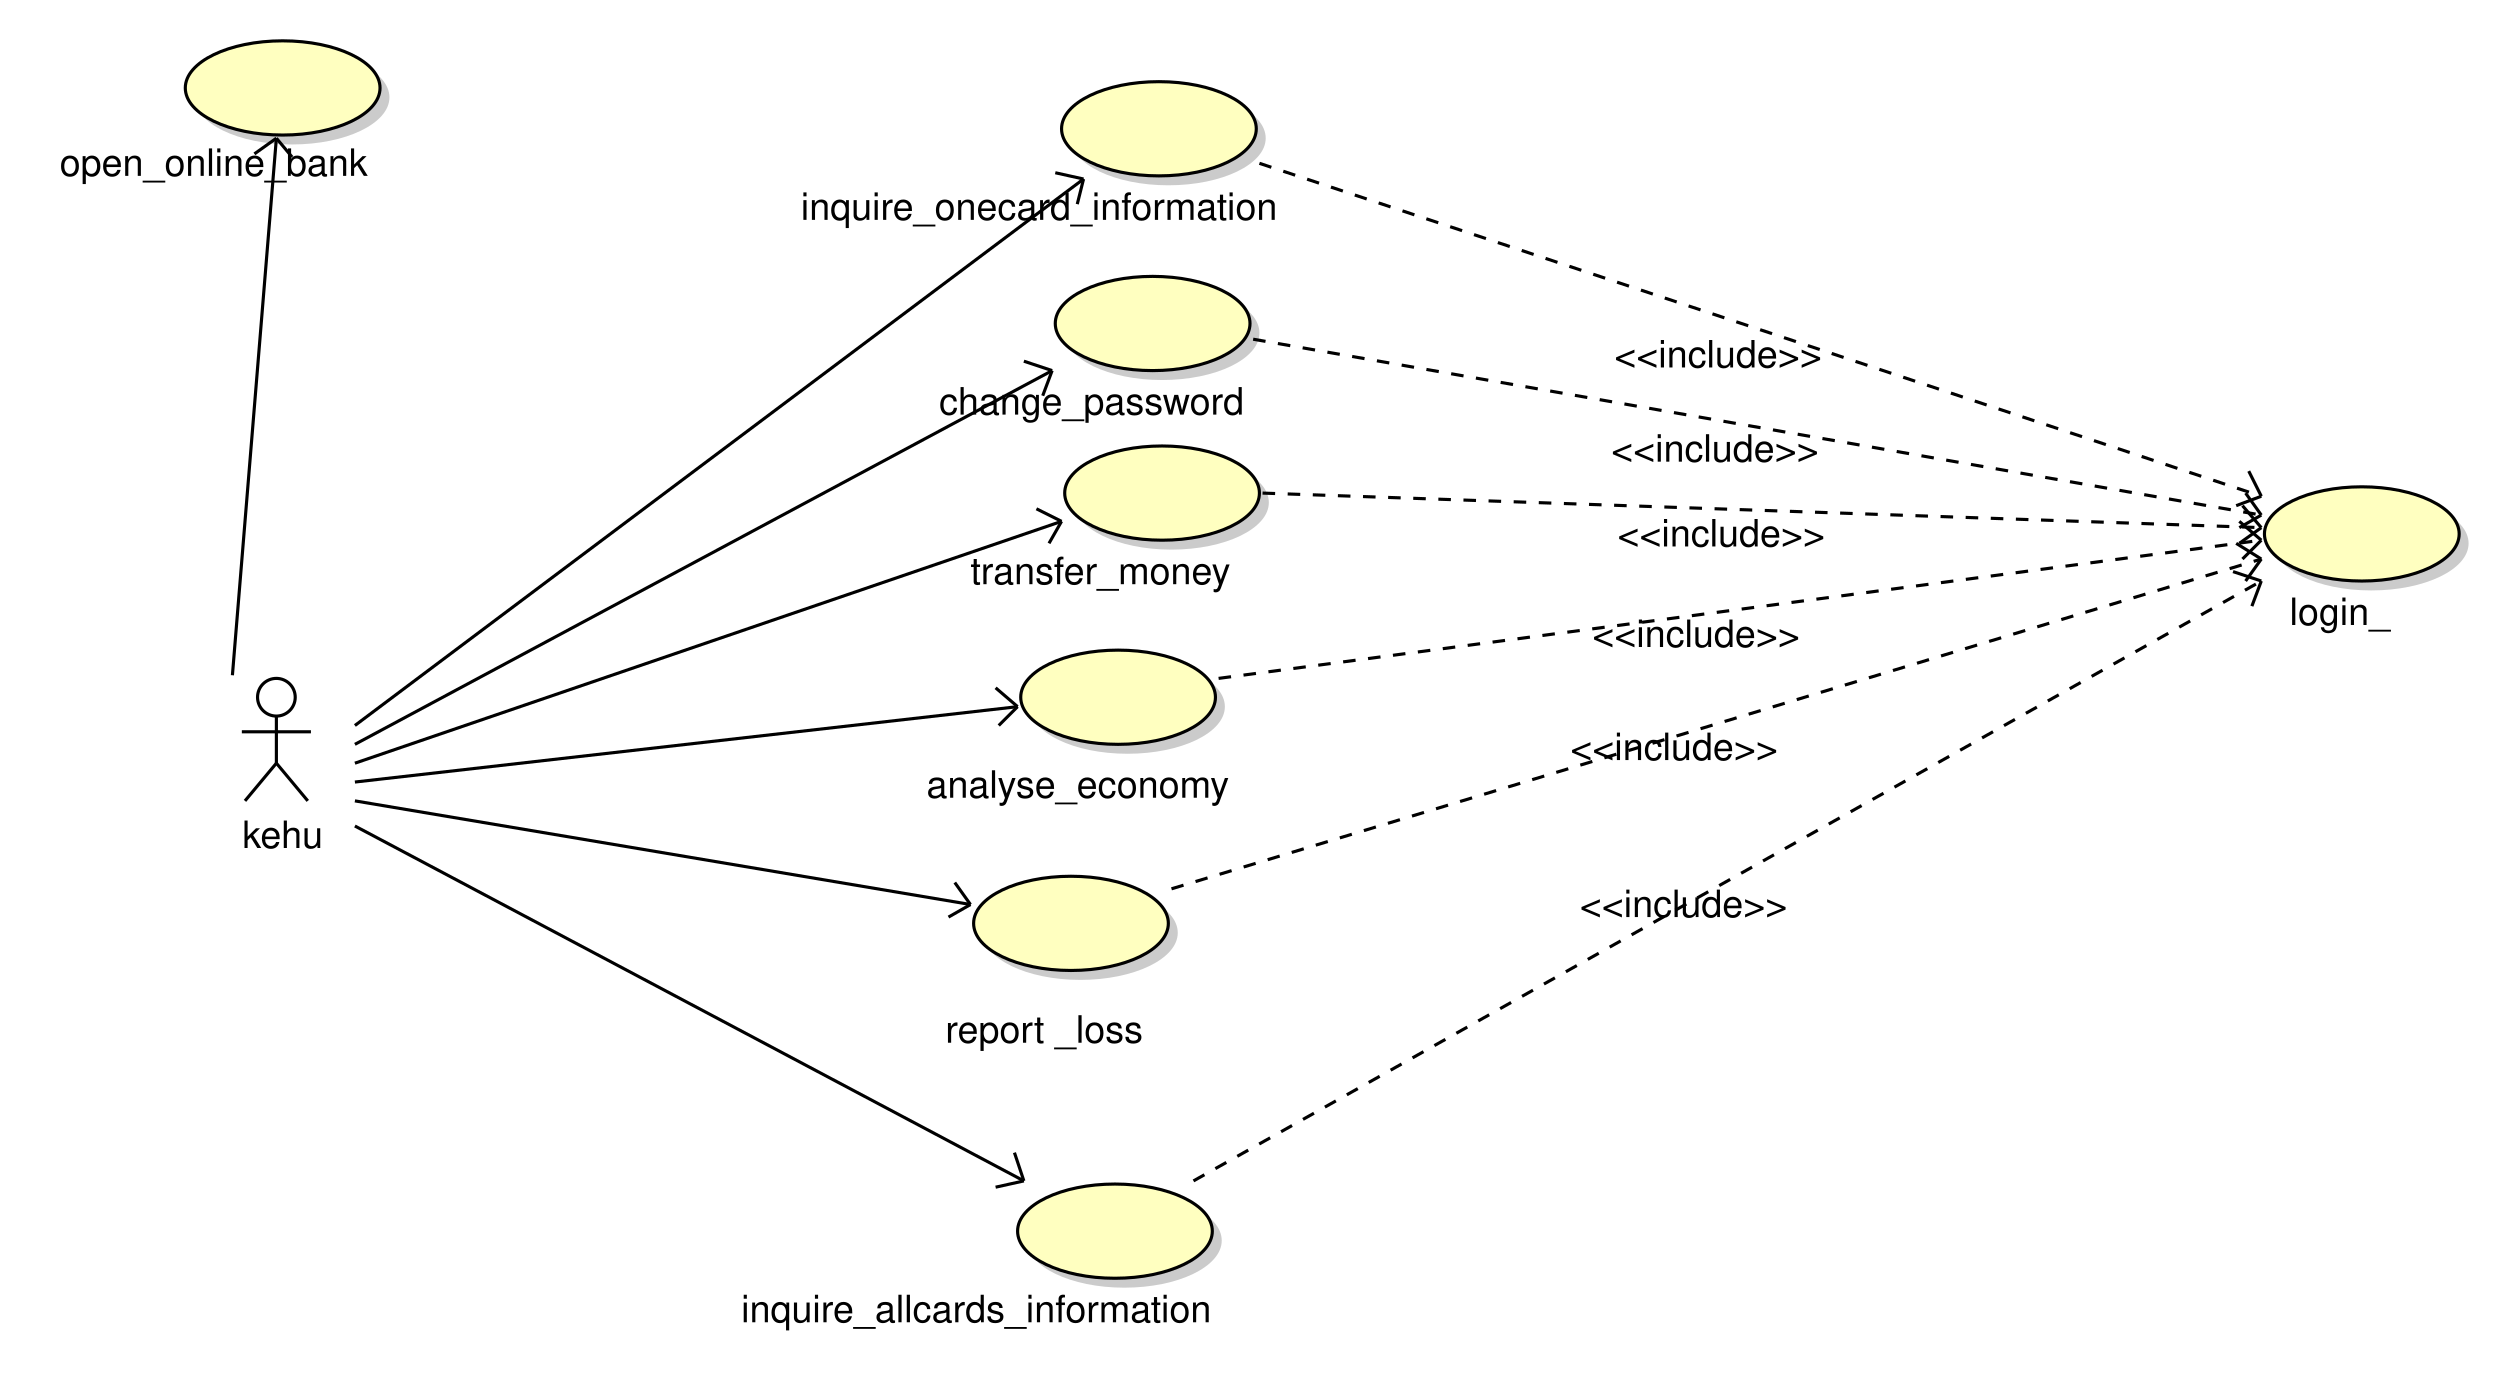
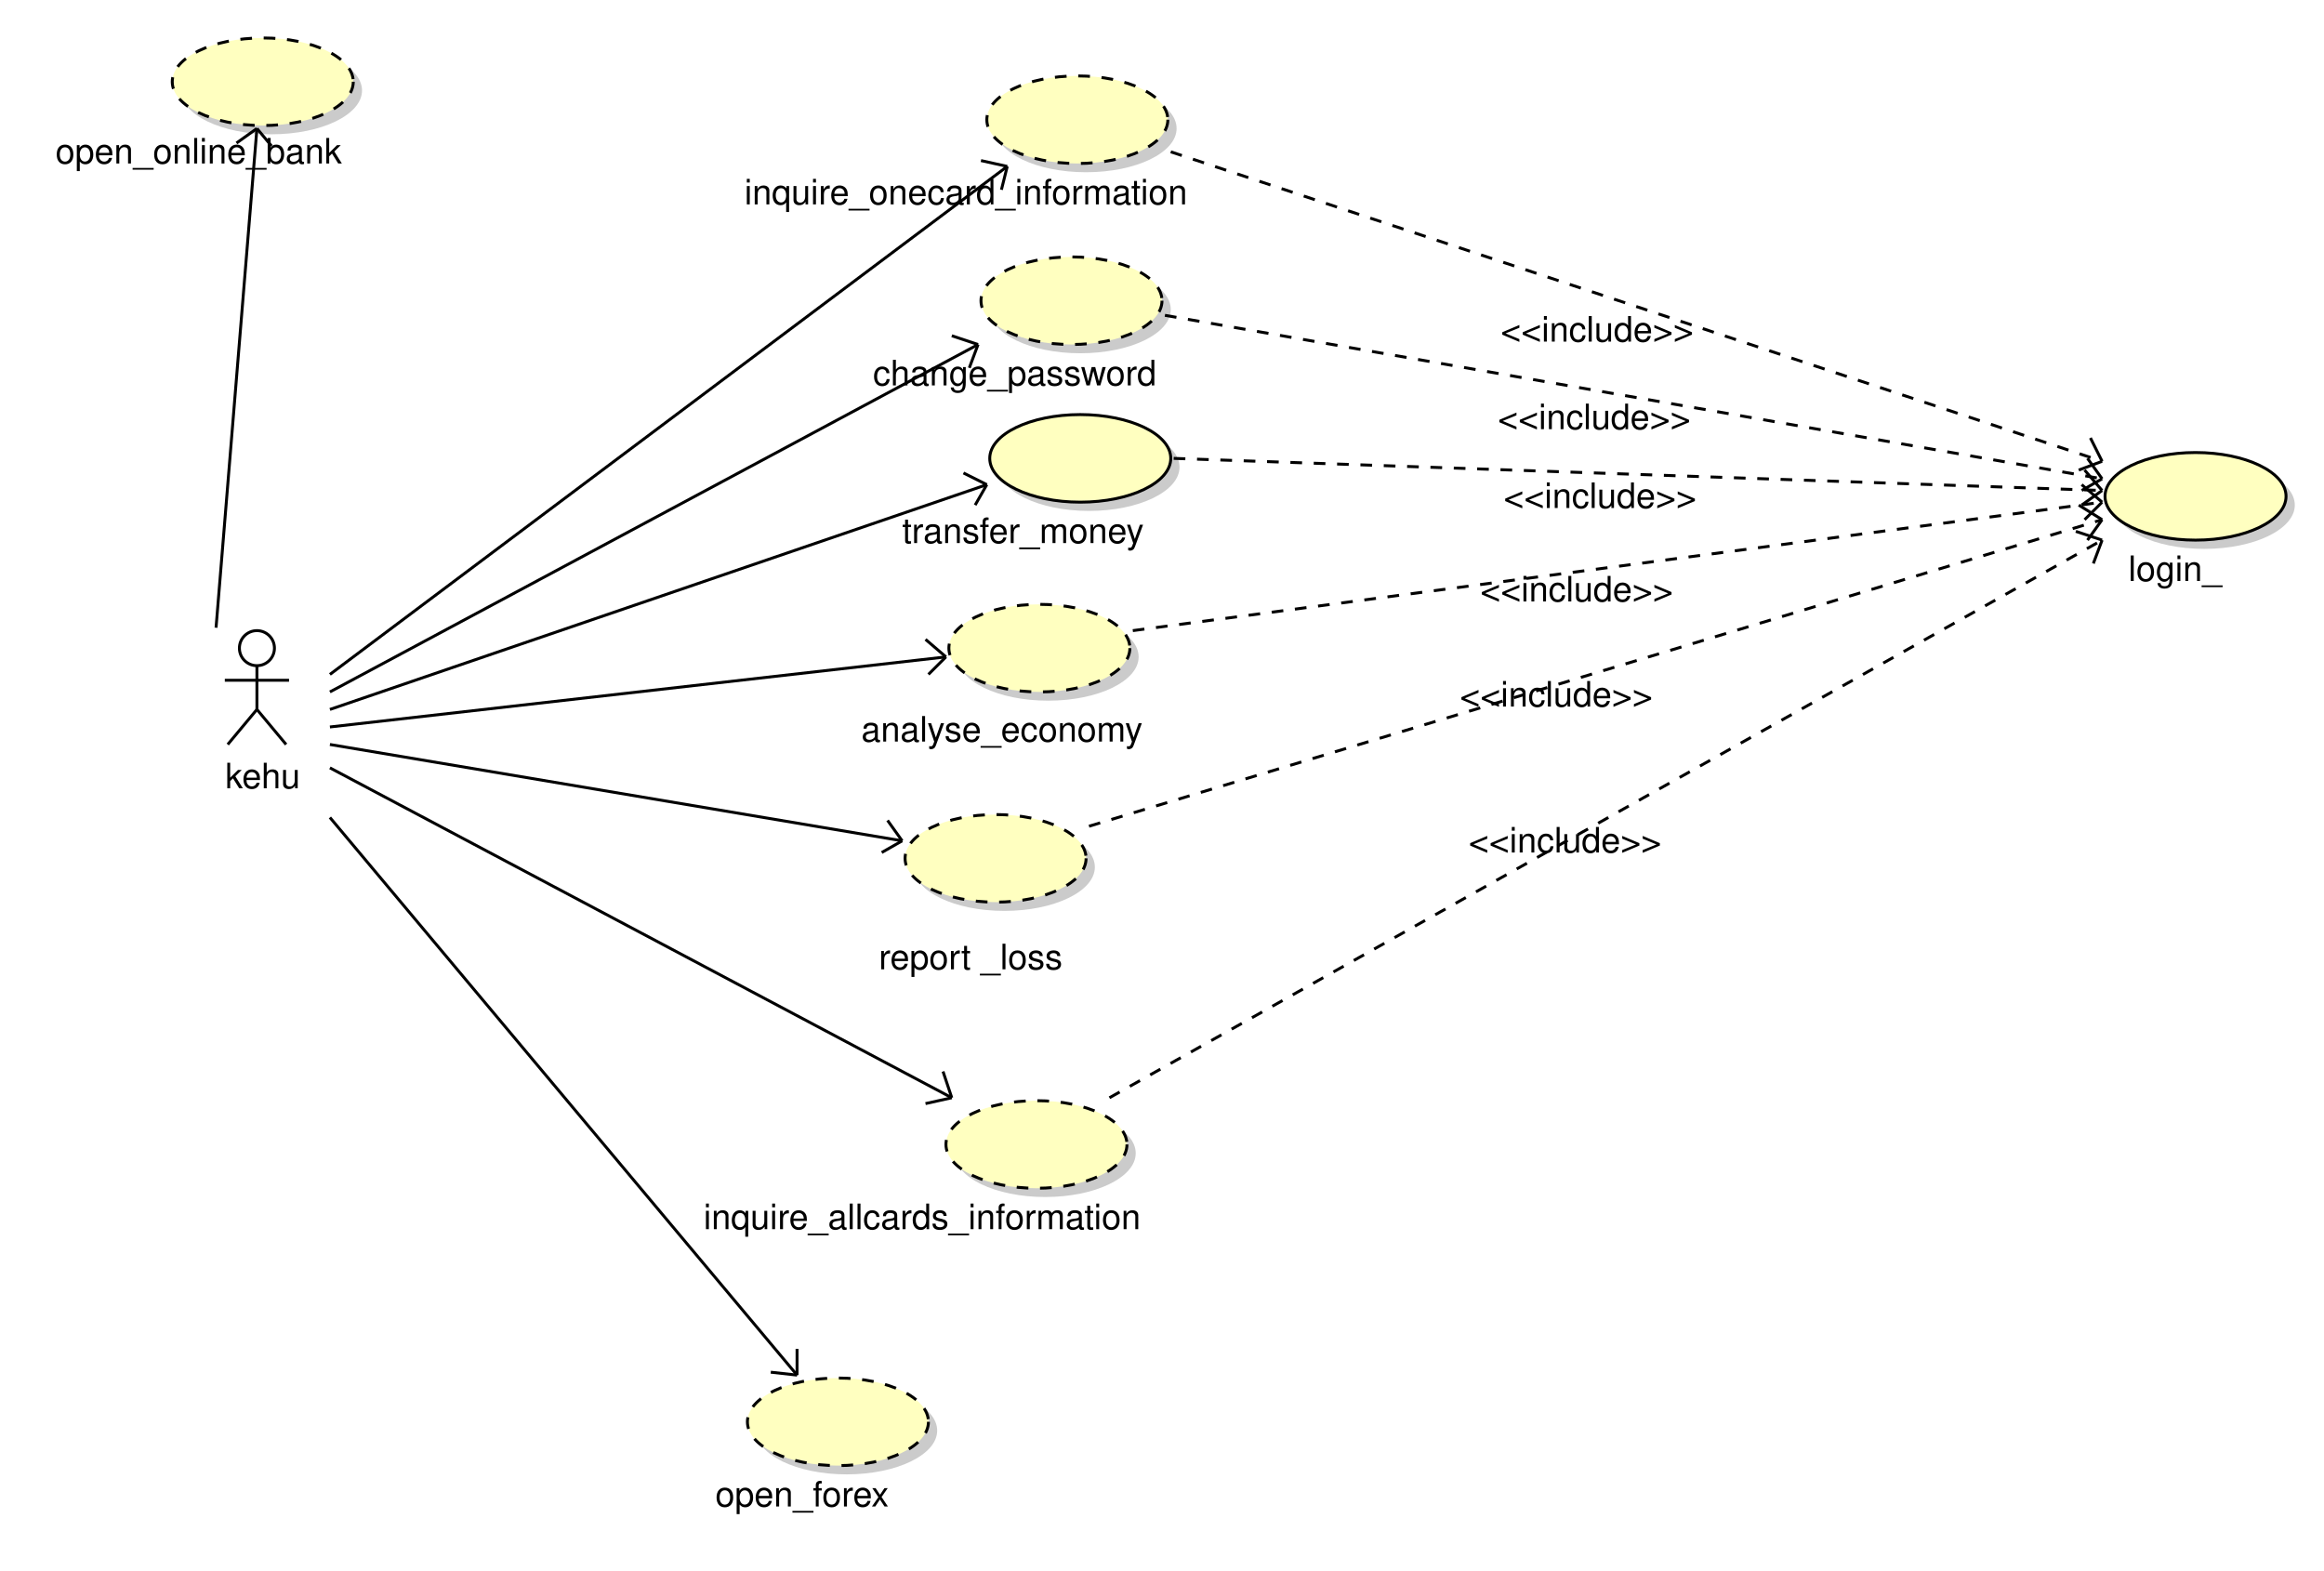
- <svg xmlns="http://www.w3.org/2000/svg" width="796" height="443" version="1.1">
+ <svg xmlns="http://www.w3.org/2000/svg" width="796" height="538" version="1.1">
  <g>
    <ellipse fill="none" stroke="black" stroke-width="1" stroke-opacity="1" cx="88" cy="222" rx="6" ry="6" />
    <line stroke="black" stroke-opacity="1" x1="77" y1="233" x2="99" y2="233" />
    <line stroke="black" stroke-opacity="1" x1="88" y1="228" x2="88" y2="243" />
    <line stroke="black" stroke-opacity="1" x1="88" y1="243" x2="78" y2="255" />
    <line stroke="black" stroke-opacity="1" x1="88" y1="243" x2="98" y2="255" />
    <text font-family="Helvetica" font-size="12" fill="#000000" xml:space="preserve" text-anchor="middle" x="90" y="270">kehu</text>
  </g>
  <g>
-     <text font-family="Helvetica" font-size="12" fill="#000000" xml:space="preserve" x="513" y="147">&lt;&lt;include&gt;&gt;</text>
+     <text font-family="Helvetica" font-size="12" fill="#000000" xml:space="preserve" x="507" y="206">&lt;&lt;include&gt;&gt;</text>
+   </g>
+   <g>
+     <text font-family="Helvetica" font-size="12" fill="#000000" xml:space="preserve" x="514" y="117">&lt;&lt;include&gt;&gt;</text>
+   </g>
+   <g>
+     <text font-family="Helvetica" font-size="12" fill="#000000" xml:space="preserve" x="515" y="174">&lt;&lt;include&gt;&gt;</text>
  </g>
  <g>
    <text font-family="Helvetica" font-size="12" fill="#000000" xml:space="preserve" x="500" y="242">&lt;&lt;include&gt;&gt;</text>
  </g>
  <g>
-     <text font-family="Helvetica" font-size="12" fill="#000000" xml:space="preserve" x="515" y="174">&lt;&lt;include&gt;&gt;</text>
-   </g>
-   <g>
-     <text font-family="Helvetica" font-size="12" fill="#000000" xml:space="preserve" x="514" y="117">&lt;&lt;include&gt;&gt;</text>
-   </g>
-   <g>
-     <text font-family="Helvetica" font-size="12" fill="#000000" xml:space="preserve" x="507" y="206">&lt;&lt;include&gt;&gt;</text>
-   </g>
-   <g>
    <text font-family="Helvetica" font-size="12" fill="#000000" xml:space="preserve" x="503" y="292">&lt;&lt;include&gt;&gt;</text>
  </g>
  <g>
-     <ellipse fill="#cbcbcb" stroke="none" cx="359" cy="225" rx="31" ry="15" />
-     <ellipse fill="#ffffc0" stroke="black" stroke-width="1" stroke-opacity="1" cx="356" cy="222" rx="31" ry="15" />
+     <text font-family="Helvetica" font-size="12" fill="#000000" xml:space="preserve" x="513" y="147">&lt;&lt;include&gt;&gt;</text>
  </g>
  <g>
-     <ellipse fill="#cbcbcb" stroke="none" cx="370" cy="106" rx="31" ry="15" />
-     <ellipse fill="#ffffc0" stroke="black" stroke-width="1" stroke-opacity="1" cx="367" cy="103" rx="31" ry="15" />
+     <ellipse fill="#cbcbcb" stroke="none" cx="372" cy="44" rx="31" ry="15" />
+     <ellipse fill="#ffffc0" stroke="black" stroke-dasharray="4,4" stroke-width="1" stroke-opacity="1" cx="369" cy="41" rx="31" ry="15" />
+   </g>
+   <g>
+     <ellipse fill="#cbcbcb" stroke="none" cx="359" cy="225" rx="31" ry="15" />
+     <ellipse fill="#ffffc0" stroke="black" stroke-dasharray="4,4" stroke-width="1" stroke-opacity="1" cx="356" cy="222" rx="31" ry="15" />
  </g>
  <g>
    <ellipse fill="#cbcbcb" stroke="none" cx="755" cy="173" rx="31" ry="15" />
    <ellipse fill="#ffffc0" stroke="black" stroke-width="1" stroke-opacity="1" cx="752" cy="170" rx="31" ry="15" />
  </g>
  <g>
-     <ellipse fill="#cbcbcb" stroke="none" cx="93" cy="31" rx="31" ry="15" />
-     <ellipse fill="#ffffc0" stroke="black" stroke-width="1" stroke-opacity="1" cx="90" cy="28" rx="31" ry="15" />
+     <ellipse fill="#cbcbcb" stroke="none" cx="344" cy="297" rx="31" ry="15" />
+     <ellipse fill="#ffffc0" stroke="black" stroke-dasharray="4,4" stroke-width="1" stroke-opacity="1" cx="341" cy="294" rx="31" ry="15" />
  </g>
  <g>
-     <ellipse fill="#cbcbcb" stroke="none" cx="372" cy="44" rx="31" ry="15" />
-     <ellipse fill="#ffffc0" stroke="black" stroke-width="1" stroke-opacity="1" cx="369" cy="41" rx="31" ry="15" />
+     <ellipse fill="#cbcbcb" stroke="none" cx="93" cy="31" rx="31" ry="15" />
+     <ellipse fill="#ffffc0" stroke="black" stroke-dasharray="4,4" stroke-width="1" stroke-opacity="1" cx="90" cy="28" rx="31" ry="15" />
  </g>
  <g>
    <ellipse fill="#cbcbcb" stroke="none" cx="373" cy="160" rx="31" ry="15" />
    <ellipse fill="#ffffc0" stroke="black" stroke-width="1" stroke-opacity="1" cx="370" cy="157" rx="31" ry="15" />
  </g>
  <g>
-     <ellipse fill="#cbcbcb" stroke="none" cx="344" cy="297" rx="31" ry="15" />
-     <ellipse fill="#ffffc0" stroke="black" stroke-width="1" stroke-opacity="1" cx="341" cy="294" rx="31" ry="15" />
+     <ellipse fill="#cbcbcb" stroke="none" cx="370" cy="106" rx="31" ry="15" />
+     <ellipse fill="#ffffc0" stroke="black" stroke-dasharray="4,4" stroke-width="1" stroke-opacity="1" cx="367" cy="103" rx="31" ry="15" />
+   </g>
+   <g>
+     <ellipse fill="#cbcbcb" stroke="none" cx="290" cy="490" rx="31" ry="15" />
+     <ellipse fill="#ffffc0" stroke="black" stroke-dasharray="4,4" stroke-width="1" stroke-opacity="1" cx="287" cy="487" rx="31" ry="15" />
+   </g>
+   <g>
+     <text font-family="Helvetica" font-size="12" fill="#000000" xml:space="preserve" x="255" y="70">inquire_onecard_information</text>
+   </g>
+   <g>
+     <text font-family="Helvetica" font-size="12" fill="#000000" xml:space="preserve" x="245" y="516">open_forex</text>
  </g>
  <g>
    <text font-family="Helvetica" font-size="12" fill="#000000" xml:space="preserve" x="729" y="199">login_</text>
  </g>
  <g>
-     <text font-family="Helvetica" font-size="12" fill="#000000" xml:space="preserve" x="309" y="186">transfer_money</text>
+     <text font-family="Helvetica" font-size="12" fill="#000000" xml:space="preserve" x="301" y="332">report _loss</text>
  </g>
  <g>
    <text font-family="Helvetica" font-size="12" fill="#000000" xml:space="preserve" x="19" y="56">open_online_bank</text>
  </g>
  <g>
-     <text font-family="Helvetica" font-size="12" fill="#000000" xml:space="preserve" x="301" y="332">report _loss</text>
-   </g>
-   <g>
-     <text font-family="Helvetica" font-size="12" fill="#000000" xml:space="preserve" x="255" y="70">inquire_onecard_information</text>
+     <text font-family="Helvetica" font-size="12" fill="#000000" xml:space="preserve" x="299" y="132">change_password</text>
  </g>
  <g>
    <text font-family="Helvetica" font-size="12" fill="#000000" xml:space="preserve" x="295" y="254">analyse_economy</text>
  </g>
  <g>
-     <text font-family="Helvetica" font-size="12" fill="#000000" xml:space="preserve" x="299" y="132">change_password</text>
+     <text font-family="Helvetica" font-size="12" fill="#000000" xml:space="preserve" x="309" y="186">transfer_money</text>
  </g>
  <g>
-     <line stroke="black" stroke-opacity="1" x1="345" y1="57" x2="336" y2="55" />
-     <line stroke="black" stroke-opacity="1" x1="345" y1="57" x2="343" y2="65" />
-     <line stroke="black" stroke-opacity="1" x1="113" y1="231" x2="345" y2="57" />
+     <line stroke="black" stroke-opacity="1" x1="720" y1="178" x2="712" y2="173" />
+     <line stroke="black" stroke-opacity="1" x1="720" y1="178" x2="715" y2="185" />
+     <line stroke-dasharray="4,4" stroke="black" stroke-opacity="1" x1="373" y1="283" x2="720" y2="178" />
  </g>
  <g>
    <line stroke="black" stroke-opacity="1" x1="324" y1="225" x2="317" y2="219" />
    <line stroke="black" stroke-opacity="1" x1="324" y1="225" x2="318" y2="231" />
    <line stroke="black" stroke-opacity="1" x1="113" y1="249" x2="324" y2="225" />
  </g>
  <g>
    <line stroke="black" stroke-opacity="1" x1="309" y1="288" x2="304" y2="281" />
    <line stroke="black" stroke-opacity="1" x1="309" y1="288" x2="302" y2="292" />
    <line stroke="black" stroke-opacity="1" x1="113" y1="255" x2="309" y2="288" />
  </g>
  <g>
-     <line stroke="black" stroke-opacity="1" x1="720" y1="164" x2="715" y2="157" />
-     <line stroke="black" stroke-opacity="1" x1="720" y1="164" x2="713" y2="168" />
-     <line stroke-dasharray="4,4" stroke="black" stroke-opacity="1" x1="399" y1="108" x2="720" y2="164" />
-   </g>
-   <g>
-     <line stroke="black" stroke-opacity="1" x1="335" y1="118" x2="326" y2="115" />
-     <line stroke="black" stroke-opacity="1" x1="335" y1="118" x2="332" y2="126" />
-     <line stroke="black" stroke-opacity="1" x1="113" y1="237" x2="335" y2="118" />
-   </g>
-   <g>
    <line stroke="black" stroke-opacity="1" x1="338" y1="166" x2="330" y2="162" />
    <line stroke="black" stroke-opacity="1" x1="338" y1="166" x2="334" y2="173" />
    <line stroke="black" stroke-opacity="1" x1="113" y1="243" x2="338" y2="166" />
-   </g>
-   <g>
-     <line stroke="black" stroke-opacity="1" x1="720" y1="168" x2="714" y2="161" />
-     <line stroke="black" stroke-opacity="1" x1="720" y1="168" x2="713" y2="173" />
-     <line stroke-dasharray="4,4" stroke="black" stroke-opacity="1" x1="402" y1="157" x2="720" y2="168" />
  </g>
  <g>
    <line stroke="black" stroke-opacity="1" x1="720" y1="172" x2="713" y2="166" />
    <line stroke="black" stroke-opacity="1" x1="720" y1="172" x2="714" y2="178" />
    <line stroke-dasharray="4,4" stroke="black" stroke-opacity="1" x1="388" y1="216" x2="720" y2="172" />
  </g>
  <g>
    <line stroke="black" stroke-opacity="1" x1="720" y1="158" x2="716" y2="150" />
    <line stroke="black" stroke-opacity="1" x1="720" y1="158" x2="712" y2="161" />
    <line stroke-dasharray="4,4" stroke="black" stroke-opacity="1" x1="401" y1="52" x2="720" y2="158" />
  </g>
  <g>
+     <line stroke="black" stroke-opacity="1" x1="720" y1="168" x2="714" y2="161" />
+     <line stroke="black" stroke-opacity="1" x1="720" y1="168" x2="713" y2="173" />
+     <line stroke-dasharray="4,4" stroke="black" stroke-opacity="1" x1="402" y1="157" x2="720" y2="168" />
+   </g>
+   <g>
+     <line stroke="black" stroke-opacity="1" x1="345" y1="57" x2="336" y2="55" />
+     <line stroke="black" stroke-opacity="1" x1="345" y1="57" x2="343" y2="65" />
+     <line stroke="black" stroke-opacity="1" x1="113" y1="231" x2="345" y2="57" />
+   </g>
+   <g>
    <line stroke="black" stroke-opacity="1" x1="88" y1="44" x2="81" y2="49" />
    <line stroke="black" stroke-opacity="1" x1="88" y1="44" x2="93" y2="50" />
    <line stroke="black" stroke-opacity="1" x1="74" y1="215" x2="88" y2="44" />
  </g>
  <g>
-     <line stroke="black" stroke-opacity="1" x1="720" y1="178" x2="712" y2="173" />
-     <line stroke="black" stroke-opacity="1" x1="720" y1="178" x2="715" y2="185" />
-     <line stroke-dasharray="4,4" stroke="black" stroke-opacity="1" x1="373" y1="283" x2="720" y2="178" />
+     <line stroke="black" stroke-opacity="1" x1="335" y1="118" x2="326" y2="115" />
+     <line stroke="black" stroke-opacity="1" x1="335" y1="118" x2="332" y2="126" />
+     <line stroke="black" stroke-opacity="1" x1="113" y1="237" x2="335" y2="118" />
+   </g>
+   <g>
+     <line stroke="black" stroke-opacity="1" x1="273" y1="471" x2="273" y2="462" />
+     <line stroke="black" stroke-opacity="1" x1="273" y1="471" x2="264" y2="470" />
+     <line stroke="black" stroke-opacity="1" x1="113" y1="280" x2="273" y2="471" />
+   </g>
+   <g>
+     <line stroke="black" stroke-opacity="1" x1="720" y1="164" x2="715" y2="157" />
+     <line stroke="black" stroke-opacity="1" x1="720" y1="164" x2="713" y2="168" />
+     <line stroke-dasharray="4,4" stroke="black" stroke-opacity="1" x1="399" y1="108" x2="720" y2="164" />
  </g>
  <g>
    <ellipse fill="#cbcbcb" stroke="none" cx="358" cy="395" rx="31" ry="15" />
-     <ellipse fill="#ffffc0" stroke="black" stroke-width="1" stroke-opacity="1" cx="355" cy="392" rx="31" ry="15" />
+     <ellipse fill="#ffffc0" stroke="black" stroke-dasharray="4,4" stroke-width="1" stroke-opacity="1" cx="355" cy="392" rx="31" ry="15" />
  </g>
  <g>
-     <text font-family="Helvetica" font-size="12" fill="#000000" xml:space="preserve" x="236" y="421">inquire_allcards_information   </text>
+     <text font-family="Helvetica" font-size="12" fill="#000000" xml:space="preserve" x="241" y="421">inquire_allcards_information</text>
+   </g>
+   <g>
+     <line stroke="black" stroke-opacity="1" x1="326" y1="376" x2="323" y2="367" />
+     <line stroke="black" stroke-opacity="1" x1="326" y1="376" x2="317" y2="378" />
+     <line stroke="black" stroke-opacity="1" x1="113" y1="263" x2="326" y2="376" />
  </g>
  <g>
    <line stroke="black" stroke-opacity="1" x1="720" y1="185" x2="711" y2="182" />
    <line stroke="black" stroke-opacity="1" x1="720" y1="185" x2="717" y2="193" />
    <line stroke-dasharray="4,4" stroke="black" stroke-opacity="1" x1="380" y1="376" x2="720" y2="185" />
  </g>
-   <g>
-     <line stroke="black" stroke-opacity="1" x1="326" y1="376" x2="323" y2="367" />
-     <line stroke="black" stroke-opacity="1" x1="326" y1="376" x2="317" y2="378" />
-     <line stroke="black" stroke-opacity="1" x1="113" y1="263" x2="326" y2="376" />
-   </g>
</svg>
